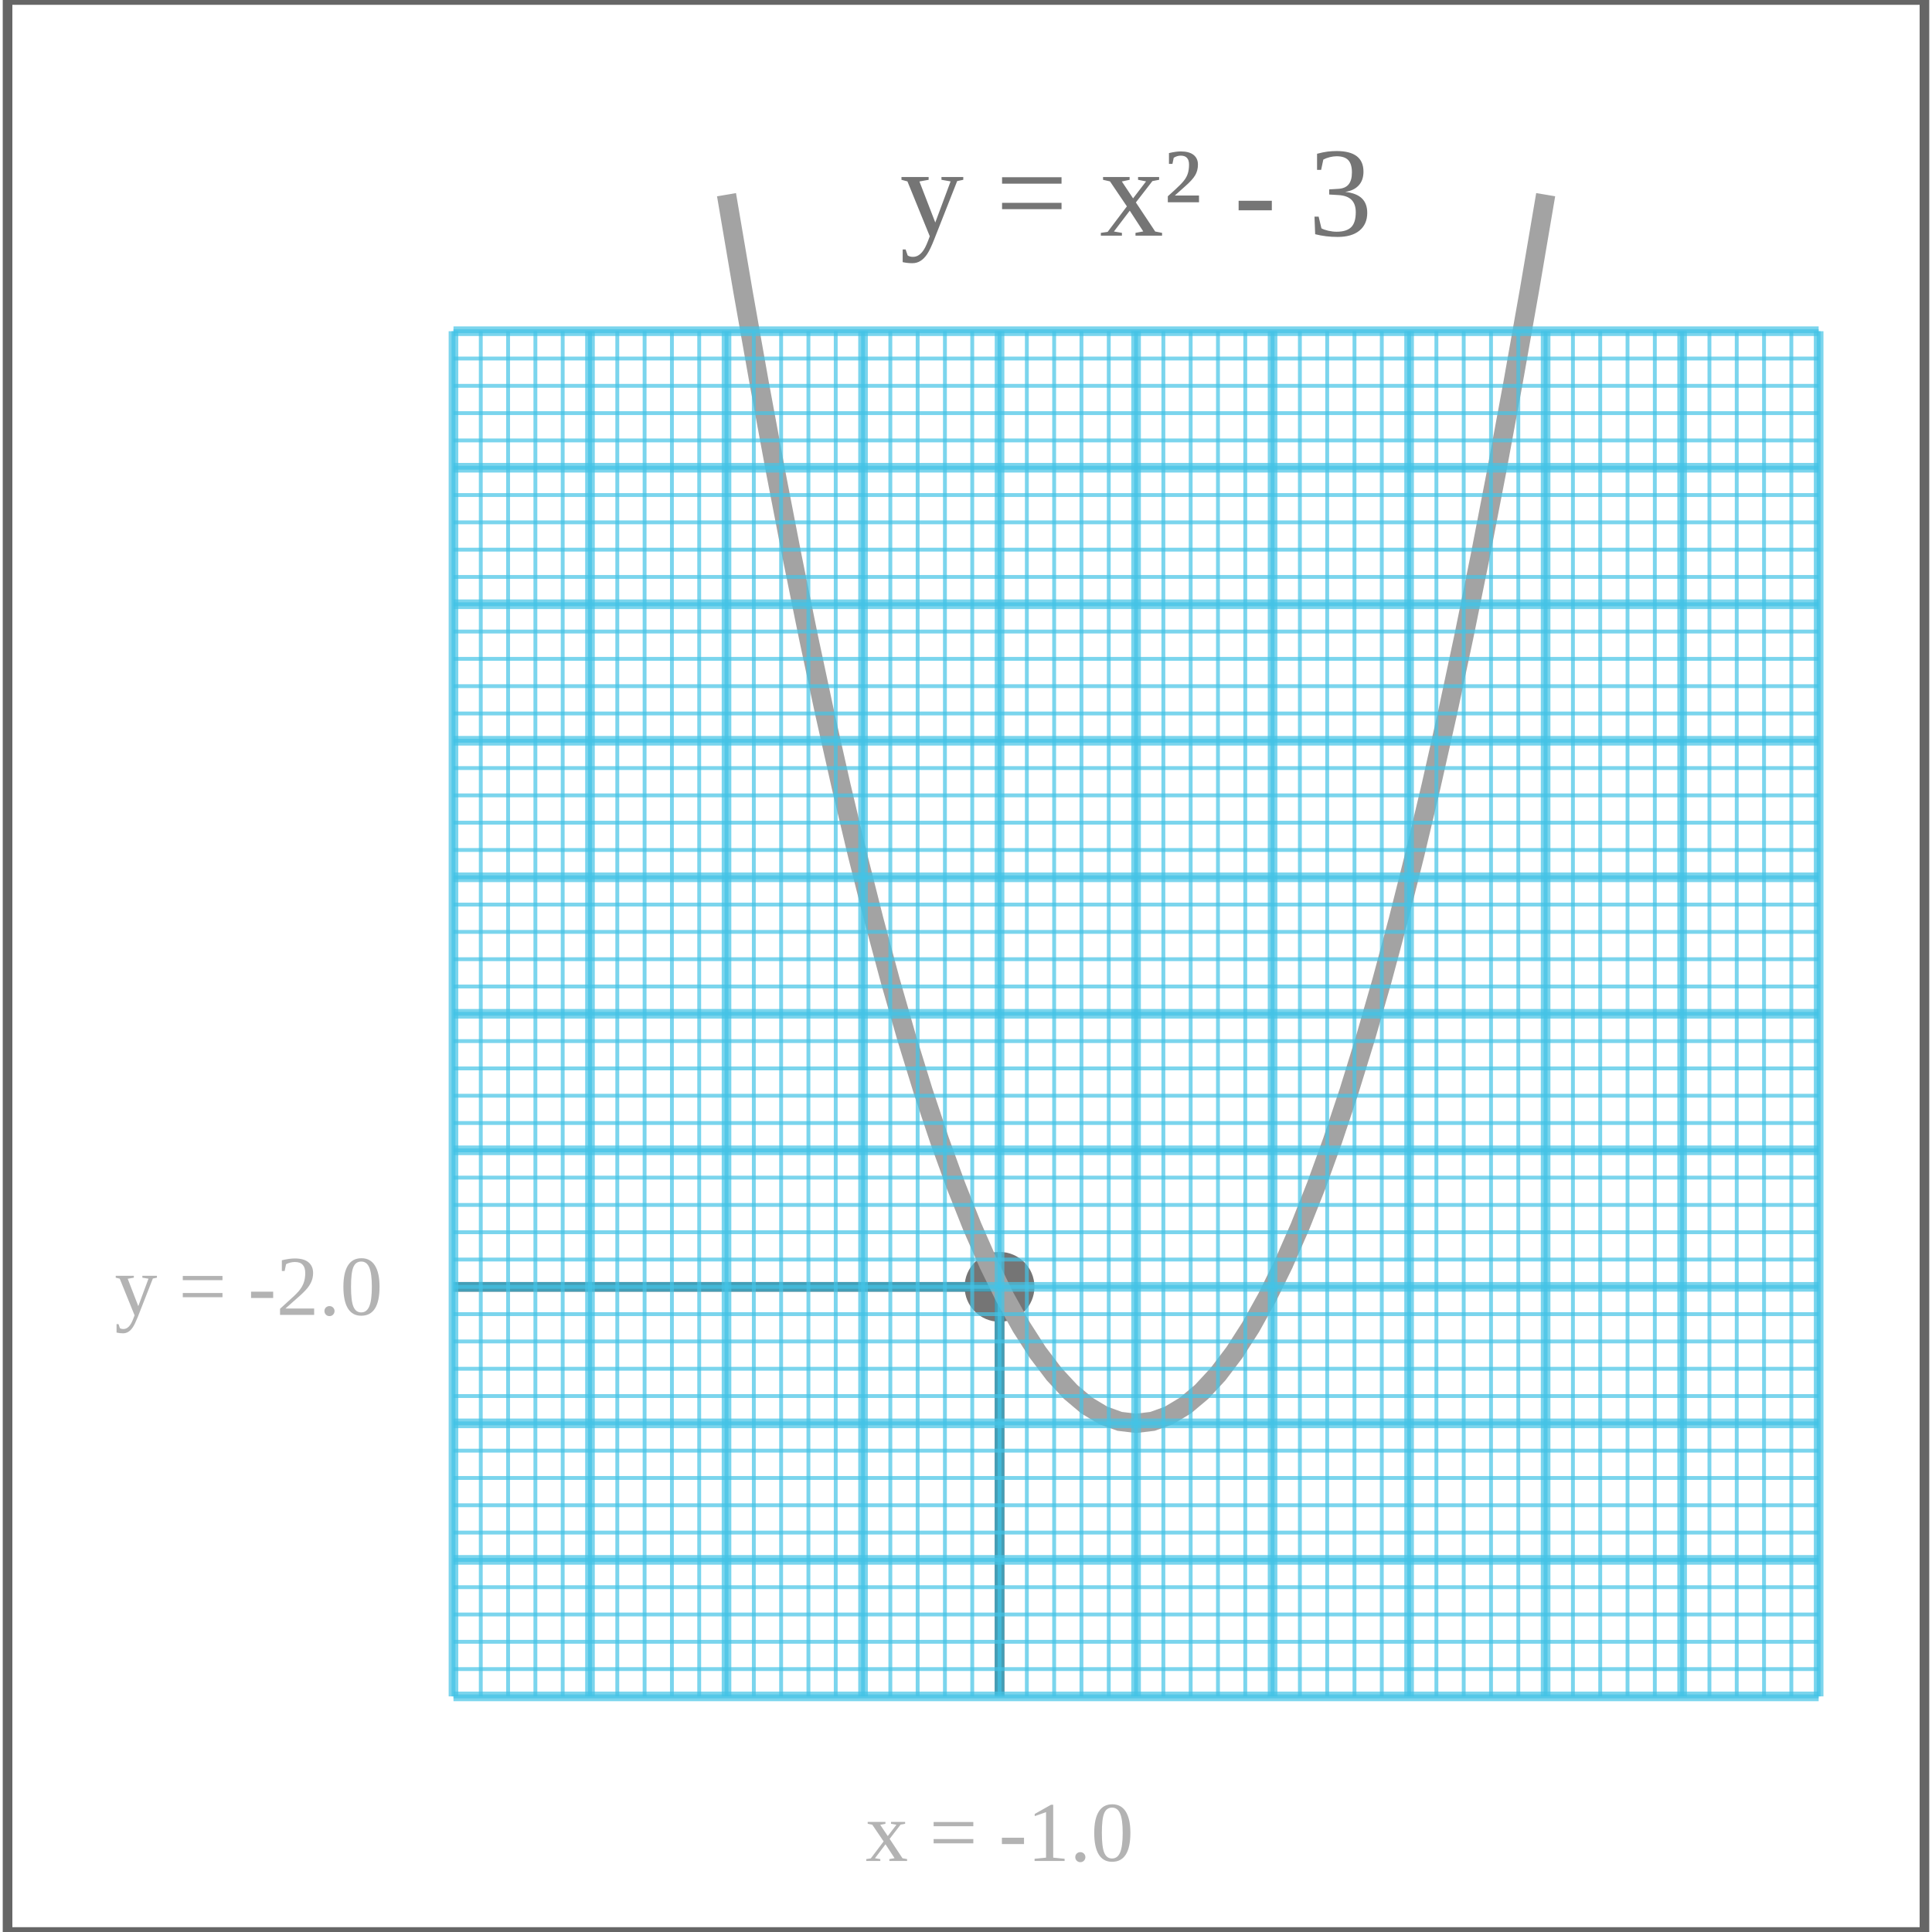
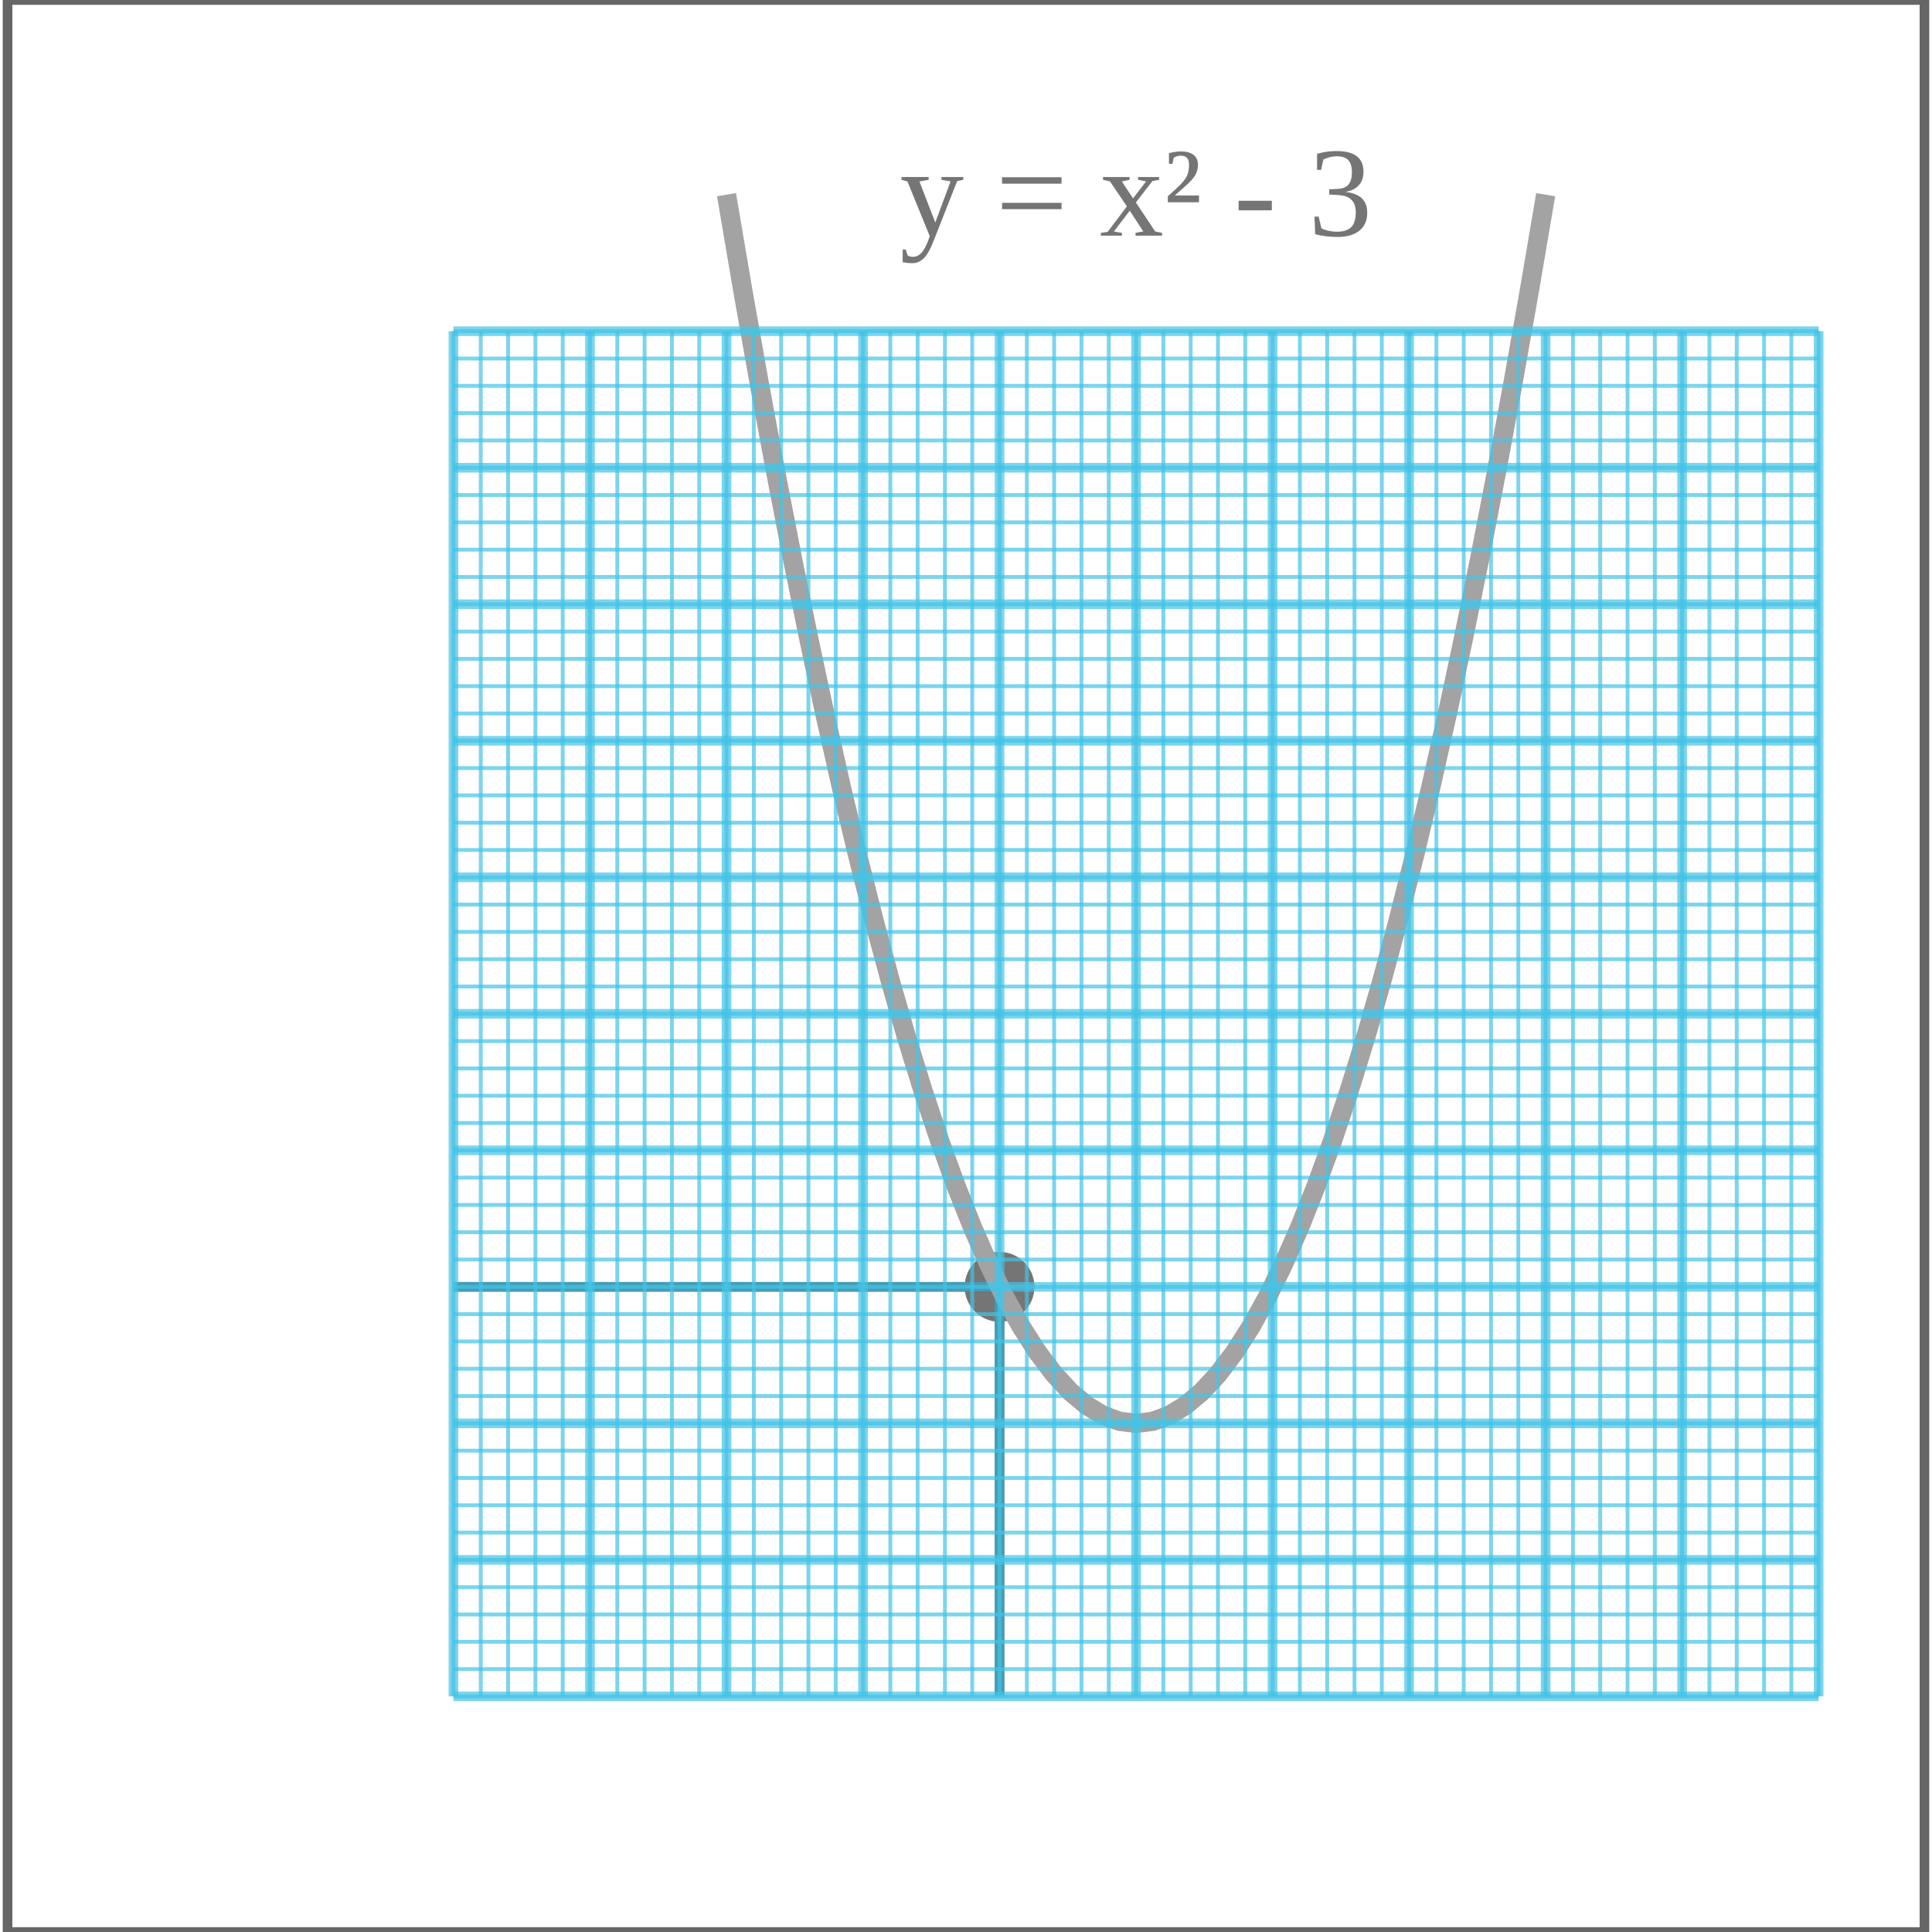
<svg xmlns="http://www.w3.org/2000/svg" height="400" stroke-opacity="1" viewBox="0 0 400 400" font-size="1" width="400" stroke="rgb(0,0,0)" version="1.1">
  <defs>
  </defs>
  <g stroke-linejoin="miter" stroke-opacity="0.0" fill-opacity="0.0" stroke="rgb(0,0,0)" fill-rule="evenodd" stroke-width="0.0" fill="rgb(0,0,0)" stroke-linecap="butt" stroke-miterlimit="10.0">
    <path d="M 90.292,277.89 l -0,-19.401 h -77.603 l -0,19.401 Z" />
  </g>
-   <g stroke-linejoin="miter" stroke-opacity="1.0" fill-opacity="0.33" font-size="17.637px" stroke="rgb(0,0,0)" fill-rule="evenodd" stroke-width="0.0" fill="rgb(0,0,0)" stroke-linecap="butt" stroke-miterlimit="10.0">
+   <g stroke-linejoin="miter" stroke-opacity="1.0" fill-opacity="0.33" font-size="17.637px" stroke="rgb(0,0,0)" fill-rule="evenodd" stroke-width="0.0" fill="rgb(255,255,255)" stroke-linecap="butt" stroke-miterlimit="10.0">
    <text dominant-baseline="middle" transform="matrix(1,-0,0,1,51.4908,268.1894)" stroke="none" text-anchor="middle">y = -2.0
    </text>
  </g>
  <g stroke-linejoin="miter" stroke-opacity="0.0" fill-opacity="0.0" stroke="rgb(0,0,0)" fill-rule="evenodd" stroke-width="0.0" fill="rgb(0,0,0)" stroke-linecap="butt" stroke-miterlimit="10.0">
    <path d="M 245.746,390.947 l -0,-19.401 h -77.603 l -0,19.401 Z" />
  </g>
-   <g stroke-linejoin="miter" stroke-opacity="1.0" fill-opacity="0.33" font-size="17.637px" stroke="rgb(0,0,0)" fill-rule="evenodd" stroke-width="0.0" fill="rgb(0,0,0)" stroke-linecap="butt" stroke-miterlimit="10.0">
+   <g stroke-linejoin="miter" stroke-opacity="1.0" fill-opacity="0.33" font-size="17.637px" stroke="rgb(0,0,0)" fill-rule="evenodd" stroke-width="0.0" fill="rgb(255,255,255)" stroke-linecap="butt" stroke-miterlimit="10.0">
    <text dominant-baseline="middle" transform="matrix(1,-0,0,1,206.9451,381.2471)" stroke="none" text-anchor="middle">x = -1.0
    </text>
  </g>
-   <g stroke-linejoin="miter" stroke-opacity="1.0" fill-opacity="0.5" stroke="rgb(102,102,102)" stroke-width="5.977" fill="rgb(255,0,0)" stroke-linecap="butt" stroke-miterlimit="10.0">
+   <g stroke-linejoin="miter" stroke-opacity="1.0" fill-opacity="0.5" stroke="rgb(102,102,102)" stroke-width="5.977" fill="rgb(188,0,0)" stroke-linecap="butt" stroke-miterlimit="10.0">
    <path d="M 211.185,266.426 c 0,-2.341 -1.898,-4.24 -4.24 -4.24c -2.341,-0 -4.24,1.898 -4.24 4.24c -0,2.341 1.898,4.24 4.24 4.24c 2.341,0 4.24,-1.898 4.24 -4.24Z" />
  </g>
  <g stroke-linejoin="miter" stroke-opacity="1.0" fill-opacity="0.0" stroke="rgb(51,51,51)" stroke-width="1.992" fill="rgb(0,0,0)" stroke-linecap="butt" stroke-miterlimit="10.0">
    <path d="M 206.945,351.219 v -84.793 " />
  </g>
  <g stroke-linejoin="miter" stroke-opacity="1.0" fill-opacity="0.0" stroke="rgb(51,51,51)" stroke-width="1.992" fill="rgb(0,0,0)" stroke-linecap="butt" stroke-miterlimit="10.0">
    <path d="M 93.888,266.426 h 113.058 " />
  </g>
  <g stroke-linejoin="miter" stroke-opacity="1.0" fill-opacity="0.0" stroke="rgb(153,153,153)" stroke-width="3.984" fill="rgb(0,0,0)" stroke-linecap="butt" stroke-miterlimit="10.0">
    <path d="M 150.416,40.31 l 3.392,19.943 l 3.392,19.129 l 3.392,18.315 l 3.392,17.501 l 3.392,16.687 l 3.392,15.873 l 3.392,15.059 l 3.392,14.245 l 3.392,13.431 l 3.392,12.617 l 3.392,11.803 l 3.392,10.989 l 3.392,10.175 l 3.392,9.361 l 3.392,8.547 l 3.392,7.733 l 3.392,6.919 l 3.392,6.105 l 3.392,5.291 l 3.392,4.477 l 3.392,3.663 l 3.392,2.849 l 3.392,2.035 l 3.392,1.221 l 3.392,0.407 l 3.392,-0.407 l 3.392,-1.221 l 3.392,-2.035 l 3.392,-2.849 l 3.392,-3.663 l 3.392,-4.477 l 3.392,-5.291 l 3.392,-6.105 l 3.392,-6.919 l 3.392,-7.733 l 3.392,-8.547 l 3.392,-9.361 l 3.392,-10.175 l 3.392,-10.989 l 3.392,-11.803 l 3.392,-12.617 l 3.392,-13.431 l 3.392,-14.245 l 3.392,-15.059 l 3.392,-15.873 l 3.392,-16.687 l 3.392,-17.501 l 3.392,-18.315 l 3.392,-19.129 l 3.392,-19.943 " />
  </g>
  <g stroke-linejoin="miter" stroke-opacity="0.0" fill-opacity="0.0" stroke="rgb(0,0,0)" fill-rule="evenodd" stroke-width="0.0" fill="rgb(0,0,0)" stroke-linecap="butt" stroke-miterlimit="10.0">
    <path d="M 307.962,57.269 l -0,-29.101 h -145.505 l -0,29.101 Z" />
  </g>
  <g stroke-linejoin="miter" stroke-opacity="1.0" fill-opacity="0.6" font-size="26.455px" stroke="rgb(0,0,0)" fill-rule="evenodd" stroke-width="0.0" fill="rgb(0,0,0)" stroke-linecap="butt" stroke-miterlimit="10.0">
    <text dominant-baseline="middle" transform="matrix(1,-0,0,1,235.2096,42.7185)" stroke="none" text-anchor="middle">y = x² - 3
    </text>
  </g>
  <g stroke-linejoin="miter" stroke-opacity="0.0" fill-opacity="0.0" stroke="rgb(0,0,0)" stroke-width="0.0" fill="rgb(0,0,0)" stroke-linecap="butt" stroke-miterlimit="10.0">
    <path d="M 376.532,351.219 l -0,-282.644 h -282.644 l -0,282.644 Z" />
  </g>
  <g stroke-linejoin="miter" stroke-opacity="0.7" fill-opacity="0.0" stroke="rgb(48,189,227)" stroke-width="0.797" fill="rgb(0,0,0)" stroke-linecap="butt" stroke-miterlimit="10.0">
    <path d="M 93.888,68.575 h 282.644 " />
  </g>
  <g stroke-linejoin="miter" stroke-opacity="0.7" fill-opacity="0.0" stroke="rgb(48,189,227)" stroke-width="0.797" fill="rgb(0,0,0)" stroke-linecap="butt" stroke-miterlimit="10.0">
    <path d="M 93.888,74.228 h 282.644 " />
  </g>
  <g stroke-linejoin="miter" stroke-opacity="0.7" fill-opacity="0.0" stroke="rgb(48,189,227)" stroke-width="0.797" fill="rgb(0,0,0)" stroke-linecap="butt" stroke-miterlimit="10.0">
    <path d="M 93.888,79.881 h 282.644 " />
  </g>
  <g stroke-linejoin="miter" stroke-opacity="0.7" fill-opacity="0.0" stroke="rgb(48,189,227)" stroke-width="0.797" fill="rgb(0,0,0)" stroke-linecap="butt" stroke-miterlimit="10.0">
    <path d="M 93.888,85.533 h 282.644 " />
  </g>
  <g stroke-linejoin="miter" stroke-opacity="0.7" fill-opacity="0.0" stroke="rgb(48,189,227)" stroke-width="0.797" fill="rgb(0,0,0)" stroke-linecap="butt" stroke-miterlimit="10.0">
    <path d="M 93.888,91.186 h 282.644 " />
  </g>
  <g stroke-linejoin="miter" stroke-opacity="0.7" fill-opacity="0.0" stroke="rgb(48,189,227)" stroke-width="0.797" fill="rgb(0,0,0)" stroke-linecap="butt" stroke-miterlimit="10.0">
    <path d="M 93.888,96.839 h 282.644 " />
  </g>
  <g stroke-linejoin="miter" stroke-opacity="0.7" fill-opacity="0.0" stroke="rgb(48,189,227)" stroke-width="0.797" fill="rgb(0,0,0)" stroke-linecap="butt" stroke-miterlimit="10.0">
    <path d="M 93.888,102.492 h 282.644 " />
  </g>
  <g stroke-linejoin="miter" stroke-opacity="0.7" fill-opacity="0.0" stroke="rgb(48,189,227)" stroke-width="0.797" fill="rgb(0,0,0)" stroke-linecap="butt" stroke-miterlimit="10.0">
    <path d="M 93.888,108.145 h 282.644 " />
  </g>
  <g stroke-linejoin="miter" stroke-opacity="0.7" fill-opacity="0.0" stroke="rgb(48,189,227)" stroke-width="0.797" fill="rgb(0,0,0)" stroke-linecap="butt" stroke-miterlimit="10.0">
    <path d="M 93.888,113.798 h 282.644 " />
  </g>
  <g stroke-linejoin="miter" stroke-opacity="0.7" fill-opacity="0.0" stroke="rgb(48,189,227)" stroke-width="0.797" fill="rgb(0,0,0)" stroke-linecap="butt" stroke-miterlimit="10.0">
    <path d="M 93.888,119.451 h 282.644 " />
  </g>
  <g stroke-linejoin="miter" stroke-opacity="0.7" fill-opacity="0.0" stroke="rgb(48,189,227)" stroke-width="0.797" fill="rgb(0,0,0)" stroke-linecap="butt" stroke-miterlimit="10.0">
    <path d="M 93.888,125.104 h 282.644 " />
  </g>
  <g stroke-linejoin="miter" stroke-opacity="0.7" fill-opacity="0.0" stroke="rgb(48,189,227)" stroke-width="0.797" fill="rgb(0,0,0)" stroke-linecap="butt" stroke-miterlimit="10.0">
    <path d="M 93.888,130.756 h 282.644 " />
  </g>
  <g stroke-linejoin="miter" stroke-opacity="0.7" fill-opacity="0.0" stroke="rgb(48,189,227)" stroke-width="0.797" fill="rgb(0,0,0)" stroke-linecap="butt" stroke-miterlimit="10.0">
    <path d="M 93.888,136.409 h 282.644 " />
  </g>
  <g stroke-linejoin="miter" stroke-opacity="0.7" fill-opacity="0.0" stroke="rgb(48,189,227)" stroke-width="0.797" fill="rgb(0,0,0)" stroke-linecap="butt" stroke-miterlimit="10.0">
    <path d="M 93.888,142.062 h 282.644 " />
  </g>
  <g stroke-linejoin="miter" stroke-opacity="0.7" fill-opacity="0.0" stroke="rgb(48,189,227)" stroke-width="0.797" fill="rgb(0,0,0)" stroke-linecap="butt" stroke-miterlimit="10.0">
    <path d="M 93.888,147.715 h 282.644 " />
  </g>
  <g stroke-linejoin="miter" stroke-opacity="0.7" fill-opacity="0.0" stroke="rgb(48,189,227)" stroke-width="0.797" fill="rgb(0,0,0)" stroke-linecap="butt" stroke-miterlimit="10.0">
    <path d="M 93.888,153.368 h 282.644 " />
  </g>
  <g stroke-linejoin="miter" stroke-opacity="0.7" fill-opacity="0.0" stroke="rgb(48,189,227)" stroke-width="0.797" fill="rgb(0,0,0)" stroke-linecap="butt" stroke-miterlimit="10.0">
    <path d="M 93.888,159.021 h 282.644 " />
  </g>
  <g stroke-linejoin="miter" stroke-opacity="0.7" fill-opacity="0.0" stroke="rgb(48,189,227)" stroke-width="0.797" fill="rgb(0,0,0)" stroke-linecap="butt" stroke-miterlimit="10.0">
    <path d="M 93.888,164.674 h 282.644 " />
  </g>
  <g stroke-linejoin="miter" stroke-opacity="0.7" fill-opacity="0.0" stroke="rgb(48,189,227)" stroke-width="0.797" fill="rgb(0,0,0)" stroke-linecap="butt" stroke-miterlimit="10.0">
    <path d="M 93.888,170.327 h 282.644 " />
  </g>
  <g stroke-linejoin="miter" stroke-opacity="0.7" fill-opacity="0.0" stroke="rgb(48,189,227)" stroke-width="0.797" fill="rgb(0,0,0)" stroke-linecap="butt" stroke-miterlimit="10.0">
    <path d="M 93.888,175.98 h 282.644 " />
  </g>
  <g stroke-linejoin="miter" stroke-opacity="0.7" fill-opacity="0.0" stroke="rgb(48,189,227)" stroke-width="0.797" fill="rgb(0,0,0)" stroke-linecap="butt" stroke-miterlimit="10.0">
    <path d="M 93.888,181.632 h 282.644 " />
  </g>
  <g stroke-linejoin="miter" stroke-opacity="0.7" fill-opacity="0.0" stroke="rgb(48,189,227)" stroke-width="0.797" fill="rgb(0,0,0)" stroke-linecap="butt" stroke-miterlimit="10.0">
    <path d="M 93.888,187.285 h 282.644 " />
  </g>
  <g stroke-linejoin="miter" stroke-opacity="0.7" fill-opacity="0.0" stroke="rgb(48,189,227)" stroke-width="0.797" fill="rgb(0,0,0)" stroke-linecap="butt" stroke-miterlimit="10.0">
    <path d="M 93.888,192.938 h 282.644 " />
  </g>
  <g stroke-linejoin="miter" stroke-opacity="0.7" fill-opacity="0.0" stroke="rgb(48,189,227)" stroke-width="0.797" fill="rgb(0,0,0)" stroke-linecap="butt" stroke-miterlimit="10.0">
    <path d="M 93.888,198.591 h 282.644 " />
  </g>
  <g stroke-linejoin="miter" stroke-opacity="0.7" fill-opacity="0.0" stroke="rgb(48,189,227)" stroke-width="0.797" fill="rgb(0,0,0)" stroke-linecap="butt" stroke-miterlimit="10.0">
    <path d="M 93.888,204.244 h 282.644 " />
  </g>
  <g stroke-linejoin="miter" stroke-opacity="0.7" fill-opacity="0.0" stroke="rgb(48,189,227)" stroke-width="0.797" fill="rgb(0,0,0)" stroke-linecap="butt" stroke-miterlimit="10.0">
    <path d="M 93.888,209.897 h 282.644 " />
  </g>
  <g stroke-linejoin="miter" stroke-opacity="0.7" fill-opacity="0.0" stroke="rgb(48,189,227)" stroke-width="0.797" fill="rgb(0,0,0)" stroke-linecap="butt" stroke-miterlimit="10.0">
    <path d="M 93.888,215.55 h 282.644 " />
  </g>
  <g stroke-linejoin="miter" stroke-opacity="0.7" fill-opacity="0.0" stroke="rgb(48,189,227)" stroke-width="0.797" fill="rgb(0,0,0)" stroke-linecap="butt" stroke-miterlimit="10.0">
    <path d="M 93.888,221.203 h 282.644 " />
  </g>
  <g stroke-linejoin="miter" stroke-opacity="0.7" fill-opacity="0.0" stroke="rgb(48,189,227)" stroke-width="0.797" fill="rgb(0,0,0)" stroke-linecap="butt" stroke-miterlimit="10.0">
    <path d="M 93.888,226.856 h 282.644 " />
  </g>
  <g stroke-linejoin="miter" stroke-opacity="0.7" fill-opacity="0.0" stroke="rgb(48,189,227)" stroke-width="0.797" fill="rgb(0,0,0)" stroke-linecap="butt" stroke-miterlimit="10.0">
    <path d="M 93.888,232.508 h 282.644 " />
  </g>
  <g stroke-linejoin="miter" stroke-opacity="0.7" fill-opacity="0.0" stroke="rgb(48,189,227)" stroke-width="0.797" fill="rgb(0,0,0)" stroke-linecap="butt" stroke-miterlimit="10.0">
    <path d="M 93.888,238.161 h 282.644 " />
  </g>
  <g stroke-linejoin="miter" stroke-opacity="0.7" fill-opacity="0.0" stroke="rgb(48,189,227)" stroke-width="0.797" fill="rgb(0,0,0)" stroke-linecap="butt" stroke-miterlimit="10.0">
    <path d="M 93.888,243.814 h 282.644 " />
  </g>
  <g stroke-linejoin="miter" stroke-opacity="0.7" fill-opacity="0.0" stroke="rgb(48,189,227)" stroke-width="0.797" fill="rgb(0,0,0)" stroke-linecap="butt" stroke-miterlimit="10.0">
    <path d="M 93.888,249.467 h 282.644 " />
  </g>
  <g stroke-linejoin="miter" stroke-opacity="0.7" fill-opacity="0.0" stroke="rgb(48,189,227)" stroke-width="0.797" fill="rgb(0,0,0)" stroke-linecap="butt" stroke-miterlimit="10.0">
    <path d="M 93.888,255.12 h 282.644 " />
  </g>
  <g stroke-linejoin="miter" stroke-opacity="0.7" fill-opacity="0.0" stroke="rgb(48,189,227)" stroke-width="0.797" fill="rgb(0,0,0)" stroke-linecap="butt" stroke-miterlimit="10.0">
    <path d="M 93.888,260.773 h 282.644 " />
  </g>
  <g stroke-linejoin="miter" stroke-opacity="0.7" fill-opacity="0.0" stroke="rgb(48,189,227)" stroke-width="0.797" fill="rgb(0,0,0)" stroke-linecap="butt" stroke-miterlimit="10.0">
    <path d="M 93.888,266.426 h 282.644 " />
  </g>
  <g stroke-linejoin="miter" stroke-opacity="0.7" fill-opacity="0.0" stroke="rgb(48,189,227)" stroke-width="0.797" fill="rgb(0,0,0)" stroke-linecap="butt" stroke-miterlimit="10.0">
    <path d="M 93.888,272.079 h 282.644 " />
  </g>
  <g stroke-linejoin="miter" stroke-opacity="0.7" fill-opacity="0.0" stroke="rgb(48,189,227)" stroke-width="0.797" fill="rgb(0,0,0)" stroke-linecap="butt" stroke-miterlimit="10.0">
    <path d="M 93.888,277.731 h 282.644 " />
  </g>
  <g stroke-linejoin="miter" stroke-opacity="0.7" fill-opacity="0.0" stroke="rgb(48,189,227)" stroke-width="0.797" fill="rgb(0,0,0)" stroke-linecap="butt" stroke-miterlimit="10.0">
    <path d="M 93.888,283.384 h 282.644 " />
  </g>
  <g stroke-linejoin="miter" stroke-opacity="0.7" fill-opacity="0.0" stroke="rgb(48,189,227)" stroke-width="0.797" fill="rgb(0,0,0)" stroke-linecap="butt" stroke-miterlimit="10.0">
    <path d="M 93.888,289.037 h 282.644 " />
  </g>
  <g stroke-linejoin="miter" stroke-opacity="0.7" fill-opacity="0.0" stroke="rgb(48,189,227)" stroke-width="0.797" fill="rgb(0,0,0)" stroke-linecap="butt" stroke-miterlimit="10.0">
    <path d="M 93.888,294.69 h 282.644 " />
  </g>
  <g stroke-linejoin="miter" stroke-opacity="0.7" fill-opacity="0.0" stroke="rgb(48,189,227)" stroke-width="0.797" fill="rgb(0,0,0)" stroke-linecap="butt" stroke-miterlimit="10.0">
    <path d="M 93.888,300.343 h 282.644 " />
  </g>
  <g stroke-linejoin="miter" stroke-opacity="0.7" fill-opacity="0.0" stroke="rgb(48,189,227)" stroke-width="0.797" fill="rgb(0,0,0)" stroke-linecap="butt" stroke-miterlimit="10.0">
    <path d="M 93.888,305.996 h 282.644 " />
  </g>
  <g stroke-linejoin="miter" stroke-opacity="0.7" fill-opacity="0.0" stroke="rgb(48,189,227)" stroke-width="0.797" fill="rgb(0,0,0)" stroke-linecap="butt" stroke-miterlimit="10.0">
    <path d="M 93.888,311.649 h 282.644 " />
  </g>
  <g stroke-linejoin="miter" stroke-opacity="0.7" fill-opacity="0.0" stroke="rgb(48,189,227)" stroke-width="0.797" fill="rgb(0,0,0)" stroke-linecap="butt" stroke-miterlimit="10.0">
    <path d="M 93.888,317.302 h 282.644 " />
  </g>
  <g stroke-linejoin="miter" stroke-opacity="0.7" fill-opacity="0.0" stroke="rgb(48,189,227)" stroke-width="0.797" fill="rgb(0,0,0)" stroke-linecap="butt" stroke-miterlimit="10.0">
    <path d="M 93.888,322.955 h 282.644 " />
  </g>
  <g stroke-linejoin="miter" stroke-opacity="0.7" fill-opacity="0.0" stroke="rgb(48,189,227)" stroke-width="0.797" fill="rgb(0,0,0)" stroke-linecap="butt" stroke-miterlimit="10.0">
    <path d="M 93.888,328.608 h 282.644 " />
  </g>
  <g stroke-linejoin="miter" stroke-opacity="0.7" fill-opacity="0.0" stroke="rgb(48,189,227)" stroke-width="0.797" fill="rgb(0,0,0)" stroke-linecap="butt" stroke-miterlimit="10.0">
    <path d="M 93.888,334.26 h 282.644 " />
  </g>
  <g stroke-linejoin="miter" stroke-opacity="0.7" fill-opacity="0.0" stroke="rgb(48,189,227)" stroke-width="0.797" fill="rgb(0,0,0)" stroke-linecap="butt" stroke-miterlimit="10.0">
    <path d="M 93.888,339.913 h 282.644 " />
  </g>
  <g stroke-linejoin="miter" stroke-opacity="0.7" fill-opacity="0.0" stroke="rgb(48,189,227)" stroke-width="0.797" fill="rgb(0,0,0)" stroke-linecap="butt" stroke-miterlimit="10.0">
    <path d="M 93.888,345.566 h 282.644 " />
  </g>
  <g stroke-linejoin="miter" stroke-opacity="0.7" fill-opacity="0.0" stroke="rgb(48,189,227)" stroke-width="0.797" fill="rgb(0,0,0)" stroke-linecap="butt" stroke-miterlimit="10.0">
    <path d="M 93.888,351.219 h 282.644 " />
  </g>
  <g stroke-linejoin="miter" stroke-opacity="0.7" fill-opacity="0.0" stroke="rgb(48,189,227)" stroke-width="0.797" fill="rgb(0,0,0)" stroke-linecap="butt" stroke-miterlimit="10.0">
    <path d="M 376.532,351.219 v -282.644 " />
  </g>
  <g stroke-linejoin="miter" stroke-opacity="0.7" fill-opacity="0.0" stroke="rgb(48,189,227)" stroke-width="0.797" fill="rgb(0,0,0)" stroke-linecap="butt" stroke-miterlimit="10.0">
    <path d="M 370.879,351.219 v -282.644 " />
  </g>
  <g stroke-linejoin="miter" stroke-opacity="0.7" fill-opacity="0.0" stroke="rgb(48,189,227)" stroke-width="0.797" fill="rgb(0,0,0)" stroke-linecap="butt" stroke-miterlimit="10.0">
    <path d="M 365.226,351.219 v -282.644 " />
  </g>
  <g stroke-linejoin="miter" stroke-opacity="0.7" fill-opacity="0.0" stroke="rgb(48,189,227)" stroke-width="0.797" fill="rgb(0,0,0)" stroke-linecap="butt" stroke-miterlimit="10.0">
    <path d="M 359.573,351.219 v -282.644 " />
  </g>
  <g stroke-linejoin="miter" stroke-opacity="0.7" fill-opacity="0.0" stroke="rgb(48,189,227)" stroke-width="0.797" fill="rgb(0,0,0)" stroke-linecap="butt" stroke-miterlimit="10.0">
    <path d="M 353.92,351.219 v -282.644 " />
  </g>
  <g stroke-linejoin="miter" stroke-opacity="0.7" fill-opacity="0.0" stroke="rgb(48,189,227)" stroke-width="0.797" fill="rgb(0,0,0)" stroke-linecap="butt" stroke-miterlimit="10.0">
    <path d="M 348.267,351.219 v -282.644 " />
  </g>
  <g stroke-linejoin="miter" stroke-opacity="0.7" fill-opacity="0.0" stroke="rgb(48,189,227)" stroke-width="0.797" fill="rgb(0,0,0)" stroke-linecap="butt" stroke-miterlimit="10.0">
    <path d="M 342.614,351.219 v -282.644 " />
  </g>
  <g stroke-linejoin="miter" stroke-opacity="0.7" fill-opacity="0.0" stroke="rgb(48,189,227)" stroke-width="0.797" fill="rgb(0,0,0)" stroke-linecap="butt" stroke-miterlimit="10.0">
    <path d="M 336.962,351.219 v -282.644 " />
  </g>
  <g stroke-linejoin="miter" stroke-opacity="0.7" fill-opacity="0.0" stroke="rgb(48,189,227)" stroke-width="0.797" fill="rgb(0,0,0)" stroke-linecap="butt" stroke-miterlimit="10.0">
    <path d="M 331.309,351.219 v -282.644 " />
  </g>
  <g stroke-linejoin="miter" stroke-opacity="0.7" fill-opacity="0.0" stroke="rgb(48,189,227)" stroke-width="0.797" fill="rgb(0,0,0)" stroke-linecap="butt" stroke-miterlimit="10.0">
    <path d="M 325.656,351.219 v -282.644 " />
  </g>
  <g stroke-linejoin="miter" stroke-opacity="0.7" fill-opacity="0.0" stroke="rgb(48,189,227)" stroke-width="0.797" fill="rgb(0,0,0)" stroke-linecap="butt" stroke-miterlimit="10.0">
    <path d="M 320.003,351.219 v -282.644 " />
  </g>
  <g stroke-linejoin="miter" stroke-opacity="0.7" fill-opacity="0.0" stroke="rgb(48,189,227)" stroke-width="0.797" fill="rgb(0,0,0)" stroke-linecap="butt" stroke-miterlimit="10.0">
    <path d="M 314.35,351.219 v -282.644 " />
  </g>
  <g stroke-linejoin="miter" stroke-opacity="0.7" fill-opacity="0.0" stroke="rgb(48,189,227)" stroke-width="0.797" fill="rgb(0,0,0)" stroke-linecap="butt" stroke-miterlimit="10.0">
    <path d="M 308.697,351.219 v -282.644 " />
  </g>
  <g stroke-linejoin="miter" stroke-opacity="0.7" fill-opacity="0.0" stroke="rgb(48,189,227)" stroke-width="0.797" fill="rgb(0,0,0)" stroke-linecap="butt" stroke-miterlimit="10.0">
    <path d="M 303.044,351.219 v -282.644 " />
  </g>
  <g stroke-linejoin="miter" stroke-opacity="0.7" fill-opacity="0.0" stroke="rgb(48,189,227)" stroke-width="0.797" fill="rgb(0,0,0)" stroke-linecap="butt" stroke-miterlimit="10.0">
    <path d="M 297.391,351.219 v -282.644 " />
  </g>
  <g stroke-linejoin="miter" stroke-opacity="0.7" fill-opacity="0.0" stroke="rgb(48,189,227)" stroke-width="0.797" fill="rgb(0,0,0)" stroke-linecap="butt" stroke-miterlimit="10.0">
    <path d="M 291.738,351.219 v -282.644 " />
  </g>
  <g stroke-linejoin="miter" stroke-opacity="0.7" fill-opacity="0.0" stroke="rgb(48,189,227)" stroke-width="0.797" fill="rgb(0,0,0)" stroke-linecap="butt" stroke-miterlimit="10.0">
    <path d="M 286.086,351.219 v -282.644 " />
  </g>
  <g stroke-linejoin="miter" stroke-opacity="0.7" fill-opacity="0.0" stroke="rgb(48,189,227)" stroke-width="0.797" fill="rgb(0,0,0)" stroke-linecap="butt" stroke-miterlimit="10.0">
    <path d="M 280.433,351.219 v -282.644 " />
  </g>
  <g stroke-linejoin="miter" stroke-opacity="0.7" fill-opacity="0.0" stroke="rgb(48,189,227)" stroke-width="0.797" fill="rgb(0,0,0)" stroke-linecap="butt" stroke-miterlimit="10.0">
    <path d="M 274.78,351.219 v -282.644 " />
  </g>
  <g stroke-linejoin="miter" stroke-opacity="0.7" fill-opacity="0.0" stroke="rgb(48,189,227)" stroke-width="0.797" fill="rgb(0,0,0)" stroke-linecap="butt" stroke-miterlimit="10.0">
    <path d="M 269.127,351.219 v -282.644 " />
  </g>
  <g stroke-linejoin="miter" stroke-opacity="0.7" fill-opacity="0.0" stroke="rgb(48,189,227)" stroke-width="0.797" fill="rgb(0,0,0)" stroke-linecap="butt" stroke-miterlimit="10.0">
    <path d="M 263.474,351.219 v -282.644 " />
  </g>
  <g stroke-linejoin="miter" stroke-opacity="0.7" fill-opacity="0.0" stroke="rgb(48,189,227)" stroke-width="0.797" fill="rgb(0,0,0)" stroke-linecap="butt" stroke-miterlimit="10.0">
    <path d="M 257.821,351.219 v -282.644 " />
  </g>
  <g stroke-linejoin="miter" stroke-opacity="0.7" fill-opacity="0.0" stroke="rgb(48,189,227)" stroke-width="0.797" fill="rgb(0,0,0)" stroke-linecap="butt" stroke-miterlimit="10.0">
    <path d="M 252.168,351.219 v -282.644 " />
  </g>
  <g stroke-linejoin="miter" stroke-opacity="0.7" fill-opacity="0.0" stroke="rgb(48,189,227)" stroke-width="0.797" fill="rgb(0,0,0)" stroke-linecap="butt" stroke-miterlimit="10.0">
    <path d="M 246.515,351.219 v -282.644 " />
  </g>
  <g stroke-linejoin="miter" stroke-opacity="0.7" fill-opacity="0.0" stroke="rgb(48,189,227)" stroke-width="0.797" fill="rgb(0,0,0)" stroke-linecap="butt" stroke-miterlimit="10.0">
    <path d="M 240.862,351.219 v -282.644 " />
  </g>
  <g stroke-linejoin="miter" stroke-opacity="0.7" fill-opacity="0.0" stroke="rgb(48,189,227)" stroke-width="0.797" fill="rgb(0,0,0)" stroke-linecap="butt" stroke-miterlimit="10.0">
    <path d="M 235.21,351.219 v -282.644 " />
  </g>
  <g stroke-linejoin="miter" stroke-opacity="0.7" fill-opacity="0.0" stroke="rgb(48,189,227)" stroke-width="0.797" fill="rgb(0,0,0)" stroke-linecap="butt" stroke-miterlimit="10.0">
    <path d="M 229.557,351.219 v -282.644 " />
  </g>
  <g stroke-linejoin="miter" stroke-opacity="0.7" fill-opacity="0.0" stroke="rgb(48,189,227)" stroke-width="0.797" fill="rgb(0,0,0)" stroke-linecap="butt" stroke-miterlimit="10.0">
    <path d="M 223.904,351.219 v -282.644 " />
  </g>
  <g stroke-linejoin="miter" stroke-opacity="0.7" fill-opacity="0.0" stroke="rgb(48,189,227)" stroke-width="0.797" fill="rgb(0,0,0)" stroke-linecap="butt" stroke-miterlimit="10.0">
    <path d="M 218.251,351.219 v -282.644 " />
  </g>
  <g stroke-linejoin="miter" stroke-opacity="0.7" fill-opacity="0.0" stroke="rgb(48,189,227)" stroke-width="0.797" fill="rgb(0,0,0)" stroke-linecap="butt" stroke-miterlimit="10.0">
    <path d="M 212.598,351.219 v -282.644 " />
  </g>
  <g stroke-linejoin="miter" stroke-opacity="0.7" fill-opacity="0.0" stroke="rgb(48,189,227)" stroke-width="0.797" fill="rgb(0,0,0)" stroke-linecap="butt" stroke-miterlimit="10.0">
    <path d="M 206.945,351.219 v -282.644 " />
  </g>
  <g stroke-linejoin="miter" stroke-opacity="0.7" fill-opacity="0.0" stroke="rgb(48,189,227)" stroke-width="0.797" fill="rgb(0,0,0)" stroke-linecap="butt" stroke-miterlimit="10.0">
    <path d="M 201.292,351.219 v -282.644 " />
  </g>
  <g stroke-linejoin="miter" stroke-opacity="0.7" fill-opacity="0.0" stroke="rgb(48,189,227)" stroke-width="0.797" fill="rgb(0,0,0)" stroke-linecap="butt" stroke-miterlimit="10.0">
    <path d="M 195.639,351.219 v -282.644 " />
  </g>
  <g stroke-linejoin="miter" stroke-opacity="0.7" fill-opacity="0.0" stroke="rgb(48,189,227)" stroke-width="0.797" fill="rgb(0,0,0)" stroke-linecap="butt" stroke-miterlimit="10.0">
    <path d="M 189.987,351.219 v -282.644 " />
  </g>
  <g stroke-linejoin="miter" stroke-opacity="0.7" fill-opacity="0.0" stroke="rgb(48,189,227)" stroke-width="0.797" fill="rgb(0,0,0)" stroke-linecap="butt" stroke-miterlimit="10.0">
    <path d="M 184.334,351.219 v -282.644 " />
  </g>
  <g stroke-linejoin="miter" stroke-opacity="0.7" fill-opacity="0.0" stroke="rgb(48,189,227)" stroke-width="0.797" fill="rgb(0,0,0)" stroke-linecap="butt" stroke-miterlimit="10.0">
    <path d="M 178.681,351.219 v -282.644 " />
  </g>
  <g stroke-linejoin="miter" stroke-opacity="0.7" fill-opacity="0.0" stroke="rgb(48,189,227)" stroke-width="0.797" fill="rgb(0,0,0)" stroke-linecap="butt" stroke-miterlimit="10.0">
    <path d="M 173.028,351.219 v -282.644 " />
  </g>
  <g stroke-linejoin="miter" stroke-opacity="0.7" fill-opacity="0.0" stroke="rgb(48,189,227)" stroke-width="0.797" fill="rgb(0,0,0)" stroke-linecap="butt" stroke-miterlimit="10.0">
    <path d="M 167.375,351.219 v -282.644 " />
  </g>
  <g stroke-linejoin="miter" stroke-opacity="0.7" fill-opacity="0.0" stroke="rgb(48,189,227)" stroke-width="0.797" fill="rgb(0,0,0)" stroke-linecap="butt" stroke-miterlimit="10.0">
    <path d="M 161.722,351.219 v -282.644 " />
  </g>
  <g stroke-linejoin="miter" stroke-opacity="0.7" fill-opacity="0.0" stroke="rgb(48,189,227)" stroke-width="0.797" fill="rgb(0,0,0)" stroke-linecap="butt" stroke-miterlimit="10.0">
    <path d="M 156.069,351.219 v -282.644 " />
  </g>
  <g stroke-linejoin="miter" stroke-opacity="0.7" fill-opacity="0.0" stroke="rgb(48,189,227)" stroke-width="0.797" fill="rgb(0,0,0)" stroke-linecap="butt" stroke-miterlimit="10.0">
    <path d="M 150.416,351.219 v -282.644 " />
  </g>
  <g stroke-linejoin="miter" stroke-opacity="0.7" fill-opacity="0.0" stroke="rgb(48,189,227)" stroke-width="0.797" fill="rgb(0,0,0)" stroke-linecap="butt" stroke-miterlimit="10.0">
    <path d="M 144.763,351.219 v -282.644 " />
  </g>
  <g stroke-linejoin="miter" stroke-opacity="0.7" fill-opacity="0.0" stroke="rgb(48,189,227)" stroke-width="0.797" fill="rgb(0,0,0)" stroke-linecap="butt" stroke-miterlimit="10.0">
    <path d="M 139.111,351.219 v -282.644 " />
  </g>
  <g stroke-linejoin="miter" stroke-opacity="0.7" fill-opacity="0.0" stroke="rgb(48,189,227)" stroke-width="0.797" fill="rgb(0,0,0)" stroke-linecap="butt" stroke-miterlimit="10.0">
    <path d="M 133.458,351.219 v -282.644 " />
  </g>
  <g stroke-linejoin="miter" stroke-opacity="0.7" fill-opacity="0.0" stroke="rgb(48,189,227)" stroke-width="0.797" fill="rgb(0,0,0)" stroke-linecap="butt" stroke-miterlimit="10.0">
    <path d="M 127.805,351.219 v -282.644 " />
  </g>
  <g stroke-linejoin="miter" stroke-opacity="0.7" fill-opacity="0.0" stroke="rgb(48,189,227)" stroke-width="0.797" fill="rgb(0,0,0)" stroke-linecap="butt" stroke-miterlimit="10.0">
    <path d="M 122.152,351.219 v -282.644 " />
  </g>
  <g stroke-linejoin="miter" stroke-opacity="0.7" fill-opacity="0.0" stroke="rgb(48,189,227)" stroke-width="0.797" fill="rgb(0,0,0)" stroke-linecap="butt" stroke-miterlimit="10.0">
    <path d="M 116.499,351.219 v -282.644 " />
  </g>
  <g stroke-linejoin="miter" stroke-opacity="0.7" fill-opacity="0.0" stroke="rgb(48,189,227)" stroke-width="0.797" fill="rgb(0,0,0)" stroke-linecap="butt" stroke-miterlimit="10.0">
    <path d="M 110.846,351.219 v -282.644 " />
  </g>
  <g stroke-linejoin="miter" stroke-opacity="0.7" fill-opacity="0.0" stroke="rgb(48,189,227)" stroke-width="0.797" fill="rgb(0,0,0)" stroke-linecap="butt" stroke-miterlimit="10.0">
    <path d="M 105.193,351.219 v -282.644 " />
  </g>
  <g stroke-linejoin="miter" stroke-opacity="0.7" fill-opacity="0.0" stroke="rgb(48,189,227)" stroke-width="0.797" fill="rgb(0,0,0)" stroke-linecap="butt" stroke-miterlimit="10.0">
    <path d="M 99.54,351.219 v -282.644 " />
  </g>
  <g stroke-linejoin="miter" stroke-opacity="0.7" fill-opacity="0.0" stroke="rgb(48,189,227)" stroke-width="0.797" fill="rgb(0,0,0)" stroke-linecap="butt" stroke-miterlimit="10.0">
    <path d="M 93.888,351.219 v -282.644 " />
  </g>
  <g stroke-linejoin="miter" stroke-opacity="0.7" fill-opacity="0.0" stroke="rgb(48,189,227)" stroke-width="1.992" fill="rgb(0,0,0)" stroke-linecap="butt" stroke-miterlimit="10.0">
    <path d="M 93.888,68.575 h 282.644 " />
  </g>
  <g stroke-linejoin="miter" stroke-opacity="0.7" fill-opacity="0.0" stroke="rgb(48,189,227)" stroke-width="1.992" fill="rgb(0,0,0)" stroke-linecap="butt" stroke-miterlimit="10.0">
    <path d="M 93.888,96.839 h 282.644 " />
  </g>
  <g stroke-linejoin="miter" stroke-opacity="0.7" fill-opacity="0.0" stroke="rgb(48,189,227)" stroke-width="1.992" fill="rgb(0,0,0)" stroke-linecap="butt" stroke-miterlimit="10.0">
    <path d="M 93.888,125.104 h 282.644 " />
  </g>
  <g stroke-linejoin="miter" stroke-opacity="0.7" fill-opacity="0.0" stroke="rgb(48,189,227)" stroke-width="1.992" fill="rgb(0,0,0)" stroke-linecap="butt" stroke-miterlimit="10.0">
    <path d="M 93.888,153.368 h 282.644 " />
  </g>
  <g stroke-linejoin="miter" stroke-opacity="0.7" fill-opacity="0.0" stroke="rgb(48,189,227)" stroke-width="1.992" fill="rgb(0,0,0)" stroke-linecap="butt" stroke-miterlimit="10.0">
    <path d="M 93.888,181.632 h 282.644 " />
  </g>
  <g stroke-linejoin="miter" stroke-opacity="0.7" fill-opacity="0.0" stroke="rgb(48,189,227)" stroke-width="1.992" fill="rgb(0,0,0)" stroke-linecap="butt" stroke-miterlimit="10.0">
    <path d="M 93.888,209.897 h 282.644 " />
  </g>
  <g stroke-linejoin="miter" stroke-opacity="0.7" fill-opacity="0.0" stroke="rgb(48,189,227)" stroke-width="1.992" fill="rgb(0,0,0)" stroke-linecap="butt" stroke-miterlimit="10.0">
    <path d="M 93.888,238.161 h 282.644 " />
  </g>
  <g stroke-linejoin="miter" stroke-opacity="0.7" fill-opacity="0.0" stroke="rgb(48,189,227)" stroke-width="1.992" fill="rgb(0,0,0)" stroke-linecap="butt" stroke-miterlimit="10.0">
    <path d="M 93.888,266.426 h 282.644 " />
  </g>
  <g stroke-linejoin="miter" stroke-opacity="0.7" fill-opacity="0.0" stroke="rgb(48,189,227)" stroke-width="1.992" fill="rgb(0,0,0)" stroke-linecap="butt" stroke-miterlimit="10.0">
    <path d="M 93.888,294.69 h 282.644 " />
  </g>
  <g stroke-linejoin="miter" stroke-opacity="0.7" fill-opacity="0.0" stroke="rgb(48,189,227)" stroke-width="1.992" fill="rgb(0,0,0)" stroke-linecap="butt" stroke-miterlimit="10.0">
    <path d="M 93.888,322.955 h 282.644 " />
  </g>
  <g stroke-linejoin="miter" stroke-opacity="0.7" fill-opacity="0.0" stroke="rgb(48,189,227)" stroke-width="1.992" fill="rgb(0,0,0)" stroke-linecap="butt" stroke-miterlimit="10.0">
    <path d="M 93.888,351.219 h 282.644 " />
  </g>
  <g stroke-linejoin="miter" stroke-opacity="0.7" fill-opacity="0.0" stroke="rgb(48,189,227)" stroke-width="1.992" fill="rgb(0,0,0)" stroke-linecap="butt" stroke-miterlimit="10.0">
    <path d="M 376.532,351.219 v -282.644 " />
  </g>
  <g stroke-linejoin="miter" stroke-opacity="0.7" fill-opacity="0.0" stroke="rgb(48,189,227)" stroke-width="1.992" fill="rgb(0,0,0)" stroke-linecap="butt" stroke-miterlimit="10.0">
    <path d="M 348.267,351.219 v -282.644 " />
  </g>
  <g stroke-linejoin="miter" stroke-opacity="0.7" fill-opacity="0.0" stroke="rgb(48,189,227)" stroke-width="1.992" fill="rgb(0,0,0)" stroke-linecap="butt" stroke-miterlimit="10.0">
    <path d="M 320.003,351.219 v -282.644 " />
  </g>
  <g stroke-linejoin="miter" stroke-opacity="0.7" fill-opacity="0.0" stroke="rgb(48,189,227)" stroke-width="1.992" fill="rgb(0,0,0)" stroke-linecap="butt" stroke-miterlimit="10.0">
    <path d="M 291.738,351.219 v -282.644 " />
  </g>
  <g stroke-linejoin="miter" stroke-opacity="0.7" fill-opacity="0.0" stroke="rgb(48,189,227)" stroke-width="1.992" fill="rgb(0,0,0)" stroke-linecap="butt" stroke-miterlimit="10.0">
    <path d="M 263.474,351.219 v -282.644 " />
  </g>
  <g stroke-linejoin="miter" stroke-opacity="0.7" fill-opacity="0.0" stroke="rgb(48,189,227)" stroke-width="1.992" fill="rgb(0,0,0)" stroke-linecap="butt" stroke-miterlimit="10.0">
    <path d="M 235.21,351.219 v -282.644 " />
  </g>
  <g stroke-linejoin="miter" stroke-opacity="0.7" fill-opacity="0.0" stroke="rgb(48,189,227)" stroke-width="1.992" fill="rgb(0,0,0)" stroke-linecap="butt" stroke-miterlimit="10.0">
    <path d="M 206.945,351.219 v -282.644 " />
  </g>
  <g stroke-linejoin="miter" stroke-opacity="0.7" fill-opacity="0.0" stroke="rgb(48,189,227)" stroke-width="1.992" fill="rgb(0,0,0)" stroke-linecap="butt" stroke-miterlimit="10.0">
    <path d="M 178.681,351.219 v -282.644 " />
  </g>
  <g stroke-linejoin="miter" stroke-opacity="0.7" fill-opacity="0.0" stroke="rgb(48,189,227)" stroke-width="1.992" fill="rgb(0,0,0)" stroke-linecap="butt" stroke-miterlimit="10.0">
    <path d="M 150.416,351.219 v -282.644 " />
  </g>
  <g stroke-linejoin="miter" stroke-opacity="0.7" fill-opacity="0.0" stroke="rgb(48,189,227)" stroke-width="1.992" fill="rgb(0,0,0)" stroke-linecap="butt" stroke-miterlimit="10.0">
    <path d="M 122.152,351.219 v -282.644 " />
  </g>
  <g stroke-linejoin="miter" stroke-opacity="0.7" fill-opacity="0.0" stroke="rgb(48,189,227)" stroke-width="1.992" fill="rgb(0,0,0)" stroke-linecap="butt" stroke-miterlimit="10.0">
    <path d="M 93.888,351.219 v -282.644 " />
  </g>
  <g stroke-linejoin="miter" stroke-opacity="1.0" fill-opacity="0.1" stroke="rgb(102,102,102)" stroke-width="1.992" fill="rgb(255,255,255)" stroke-linecap="butt" stroke-miterlimit="10.0">
    <path d="M 398.437,400 l -0,-400 h -396.873 l -0,400 Z" />
  </g>
</svg>
